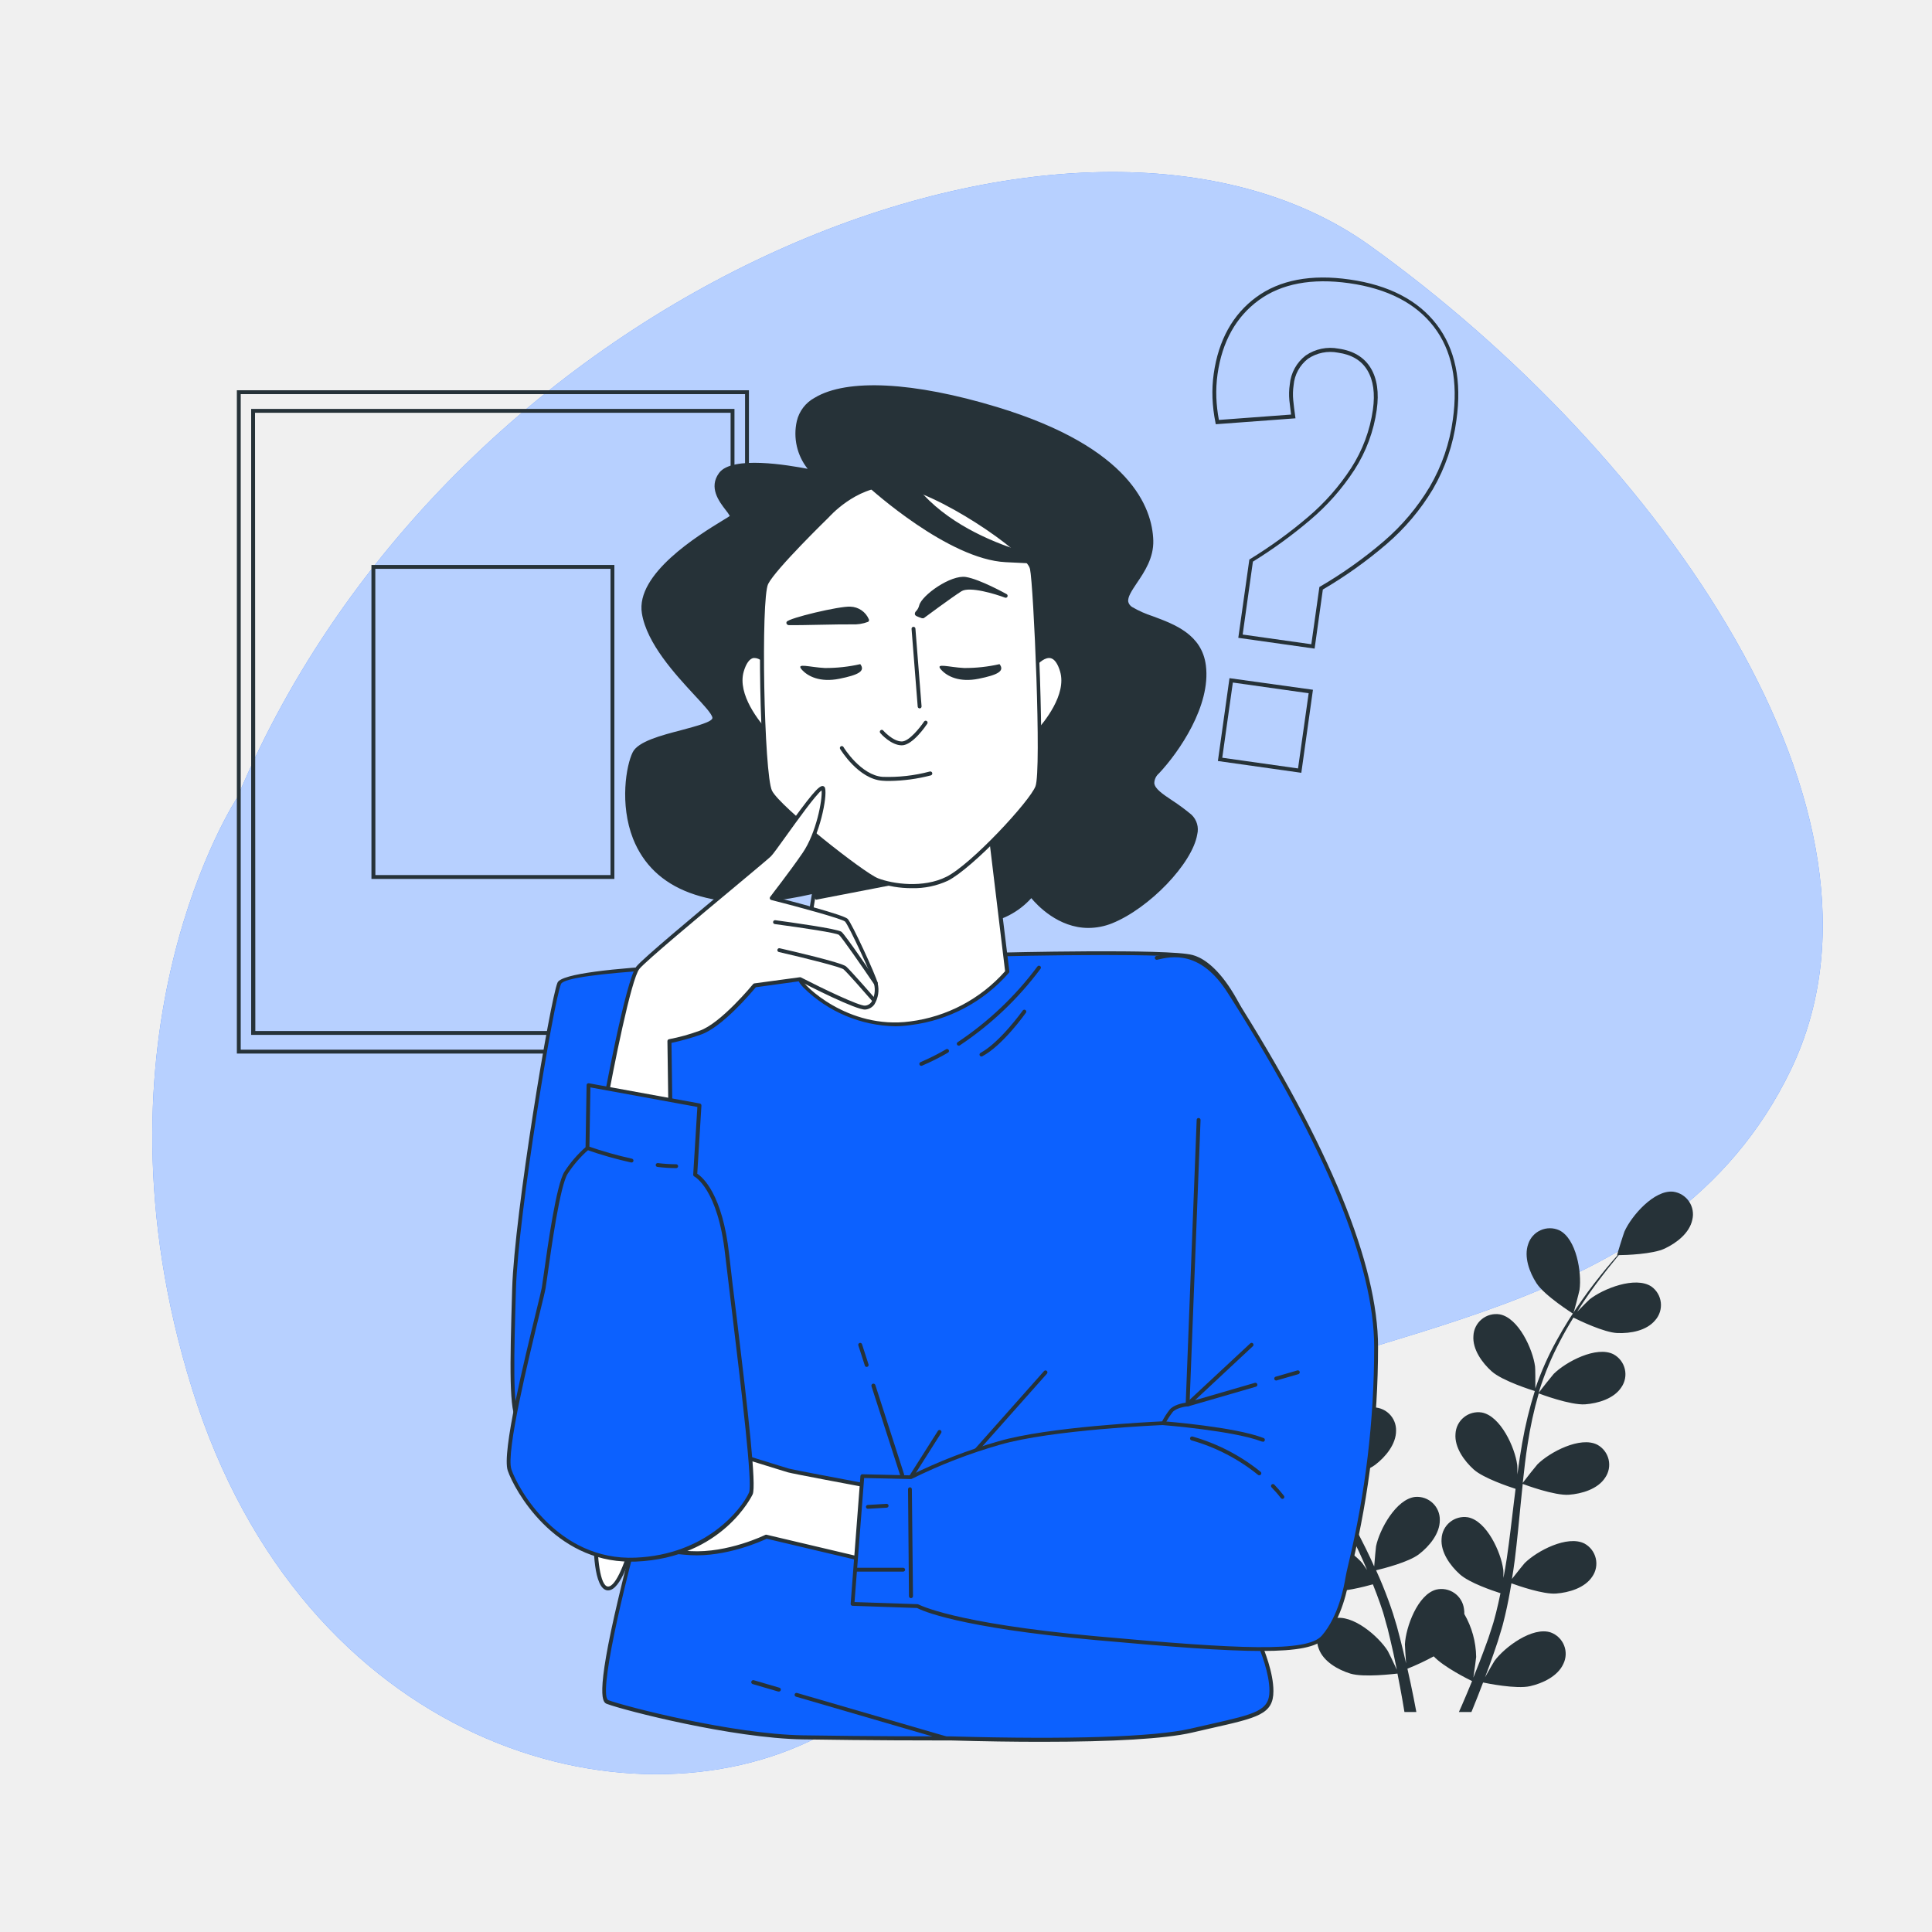
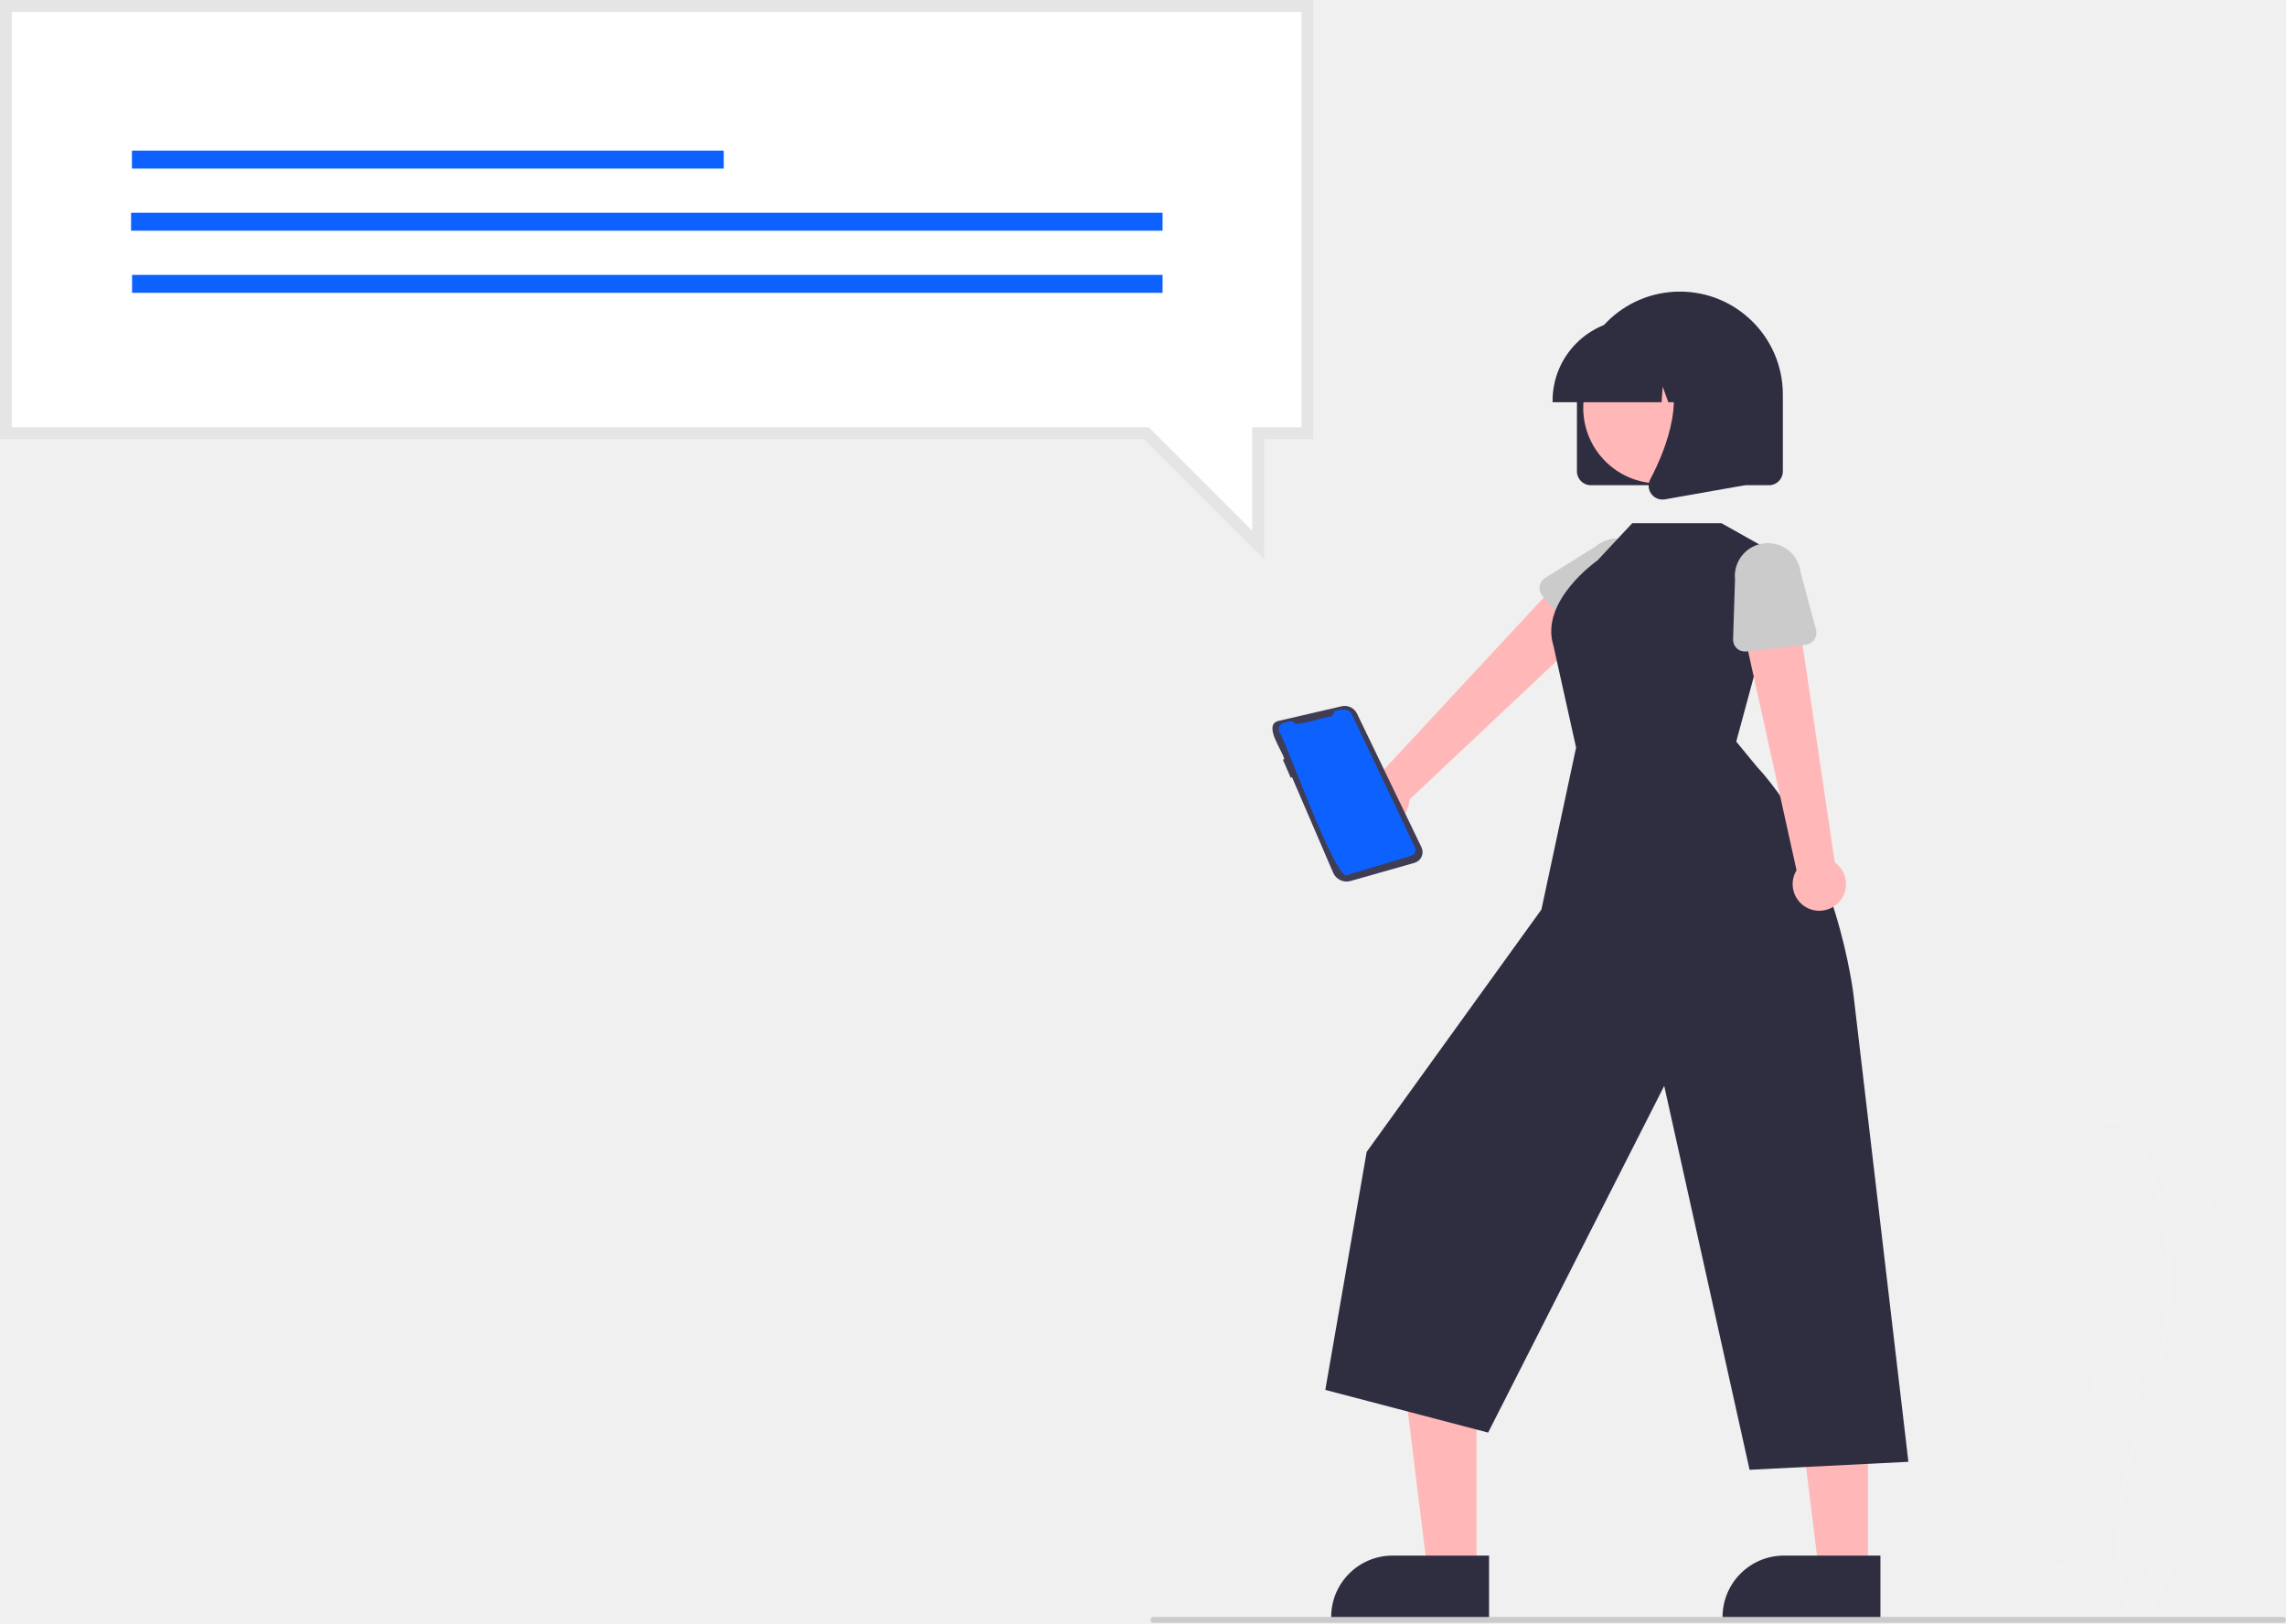
- <svg xmlns="http://www.w3.org/2000/svg" viewBox="0 0 500 500">
-   <g id="freepik--background-simple--inject-2">
-     <path d="M61.43,206.36S21,267.41,49.73,359.49s112.44,115.57,162.08,90,56.88-58.85,97-83,122.85-23.3,154.71-89.74-34.21-159.56-109-213.19S117.15,73.36,61.43,206.36Z" style="fill:#0C61FF" />
-     <path d="M61.43,206.36S21,267.41,49.73,359.49s112.44,115.57,162.08,90,56.88-58.85,97-83,122.85-23.3,154.71-89.74-34.21-159.56-109-213.19S117.15,73.36,61.43,206.36Z" style="fill:#fff;opacity:0.7" />
-   </g>
-   <g id="freepik--Plant--inject-2">
-     <path d="M318.78,338.1c3.58,1.56,12.31,1.36,12.32,1.36s-1.88-5.72-2.05-6.07c-1.91-4-8-10.63-12.9-10a5.89,5.89,0,0,0-4.73,7.38C312.24,334.23,315.74,336.77,318.78,338.1Z" style="fill:#263238" />
-     <path d="M321.8,363.4c3.7.54,11.5-1.72,12.12-1.9a104.44,104.44,0,0,0,4.73,13.08c1.07,2.48,2.23,4.95,3.42,7.41-.71-1-1.36-2-1.46-2.09-2.91-3.36-10.5-8.15-15.08-6.2a5.89,5.89,0,0,0-2.61,8.37c1.69,3.08,5.74,4.6,9,5.08s10-1.31,11.78-1.81c.46.94.92,1.88,1.39,2.82,2.26,4.49,4.53,9,6.62,13.43.74,1.57,1.41,3.14,2.09,4.71-.63-.92-1.17-1.69-1.27-1.8-2.91-3.36-10.5-8.15-15.08-6.2a5.88,5.88,0,0,0-2.61,8.36c1.69,3.08,5.74,4.61,9,5.08s9.36-1.13,11.46-1.72c.64,1.64,1.29,3.27,1.84,4.88.35,1.11.77,2.15,1.06,3.28s.62,2.22.92,3.31c.51,2.13,1.05,4.32,1.5,6.4.32,1.45.6,2.84.88,4.24-.71-1.57-2.18-4.62-2.34-4.86-2.36-3.77-9.14-9.65-14-8.42a5.89,5.89,0,0,0-3.85,7.88c1.21,3.3,5,5.42,8.15,6.39,3.5,1.06,11.23.09,12.2,0,.46,2.31.89,4.57,1.26,6.7.2,1.13.38,2.19.55,3.25h3.08c-.23-1.22-.47-2.48-.73-3.79-.46-2.35-1-4.85-1.58-7.42a63.22,63.22,0,0,0,6.81-3.2c2.55,2.76,9.07,6,9.92,6.4-.89,2.18-1.78,4.3-2.64,6.28-.26.6-.52,1.16-.77,1.73h3.24l.24-.58c.92-2.21,1.84-4.6,2.78-7.06.93.2,8.59,1.76,12.16.95,3.24-.73,7.16-2.56,8.61-5.76a5.89,5.89,0,0,0-3.25-8.14c-4.72-1.59-11.92,3.77-14.56,7.35-.15.21-1.59,2.68-2.46,4.26.37-1,.75-2,1.12-3,.75-2,1.44-4.12,2.2-6.34.32-1.09.65-2.19,1-3.3s.59-2.29.89-3.44c.64-2.7,1.16-5.46,1.62-8.25,1.8.65,8.22,2.89,11.54,2.65s7.47-1.45,9.39-4.39a5.9,5.9,0,0,0-2-8.54c-4.43-2.28-12.36,1.92-15.51,5.06-.19.19-2.2,2.7-3.28,4.09.27-1.68.54-3.35.75-5.06.61-4.94,1.08-9.95,1.57-14.95.15-1.53.31-3.06.47-4.58.64.24,8.22,3.06,11.94,2.8,3.31-.24,7.47-1.45,9.38-4.4a5.89,5.89,0,0,0-2-8.54c-4.42-2.28-12.35,1.93-15.5,5.06-.24.24-3.12,3.85-3.81,4.8.36-3.36.74-6.71,1.26-10a102.76,102.76,0,0,1,2.87-13.15c.29.12,8.18,3.09,12,2.83,3.31-.24,7.46-1.45,9.38-4.4a5.89,5.89,0,0,0-2-8.54c-4.42-2.28-12.35,1.93-15.5,5.06-.25.25-3.35,4.13-3.86,4.88.07-.25.12-.52.2-.77a76,76,0,0,1,5.21-12.44c1.13-2.21,2.33-4.26,3.55-6.24,1.42.71,7.91,3.86,11.37,4s7.58-.62,9.81-3.33a5.9,5.9,0,0,0-1-8.71c-4.15-2.75-12.49.56-16,3.33-.19.15-1.94,1.89-3.19,3.18.56-.88,1.12-1.8,1.68-2.64,2.08-3.13,4.18-5.87,6.06-8.29,1.08-1.36,2.08-2.57,3-3.7,1.75,0,8.79-.24,11.87-1.69s6.44-4,7.17-7.48a5.9,5.9,0,0,0-4.93-7.25c-4.94-.53-10.82,6.25-12.63,10.31-.16.35-2,6.12-1.88,6.12h.11c-.94,1.06-1.93,2.21-3,3.49-1.94,2.38-4.1,5.08-6.26,8.18a106.24,106.24,0,0,0-6.49,10.34,76.83,76.83,0,0,0-5.54,12.48c0,.05,0,.11,0,.16,0-1.46,0-5.54-.08-5.85-.57-4.41-4.26-12.59-9.16-13.49a5.89,5.89,0,0,0-6.79,5.54c-.28,3.5,2.25,7,4.73,9.22,2.79,2.49,10.54,4.9,11.16,5.09a105.47,105.47,0,0,0-3.28,13.52c-.47,2.67-.87,5.36-1.23,8.07,0-1.26,0-2.39-.06-2.54-.58-4.41-4.27-12.59-9.16-13.5a5.89,5.89,0,0,0-6.8,5.54c-.28,3.5,2.26,7,4.73,9.22s9.08,4.44,10.82,5c-.12,1-.26,2.08-.39,3.12-.6,5-1.17,10-1.88,14.86-.25,1.71-.56,3.4-.87,5.08,0-1.12,0-2.06-.06-2.21-.57-4.4-4.26-12.58-9.15-13.49a5.89,5.89,0,0,0-6.8,5.54c-.28,3.5,2.25,7,4.73,9.22s8.44,4.22,10.51,4.89c-.36,1.71-.72,3.43-1.15,5.08-.32,1.12-.55,2.21-.93,3.32s-.71,2.19-1.06,3.27c-.75,2.06-1.51,4.18-2.29,6.17-.53,1.38-1.06,2.69-1.59,4,.27-1.7.72-5.06.73-5.34a22.79,22.79,0,0,0-3.07-11.12,6.41,6.41,0,0,0-.08-1.31,5.88,5.88,0,0,0-7.2-5c-4.81,1.28-7.86,9.72-8.09,14.16,0,.26.16,3.12.3,4.92-.24-1.05-.47-2.07-.73-3.14-.5-2.13-1.07-4.24-1.67-6.51-.33-1.08-.66-2.18-1-3.29s-.78-2.23-1.17-3.36c-.95-2.6-2-5.19-3.19-7.78,1.86-.44,8.45-2.12,11.09-4.15s5.43-5.33,5.4-8.84a5.88,5.88,0,0,0-6.36-6c-4.95.54-9.24,8.42-10.14,12.77-.05.27-.35,3.47-.48,5.23-.7-1.55-1.4-3.1-2.17-4.64-2.21-4.46-4.58-8.89-6.94-13.33-.72-1.36-1.42-2.73-2.13-4.09.67-.15,8.54-2,11.5-4.25,2.64-2,5.43-5.33,5.4-8.84a5.88,5.88,0,0,0-6.36-6c-4.94.54-9.24,8.42-10.14,12.77-.06.33-.48,4.93-.53,6.1-1.56-3-3.08-6-4.46-9a101.62,101.62,0,0,1-4.86-12.55c.31-.07,8.53-1.94,11.57-4.26,2.63-2,5.43-5.33,5.4-8.84a5.89,5.89,0,0,0-6.36-6c-4.95.53-9.24,8.42-10.14,12.77-.07.34-.51,5.29-.53,6.19-.08-.25-.18-.5-.26-.75a76.56,76.56,0,0,1-2.52-13.24c-.27-2.47-.4-4.85-.47-7.17,1.57-.19,8.72-1.14,11.68-2.94s6-4.69,6.34-8.19a5.88,5.88,0,0,0-5.66-6.69c-5,0-10.11,7.35-11.48,11.58-.07.23-.57,2.65-.91,4.42,0-1.05-.05-2.13-.05-3.13,0-3.76.25-7.21.48-10.26.15-1.73.32-3.3.49-4.76,1.44-1,7.2-5,9-7.95s3.14-6.93,1.85-10.2a5.89,5.89,0,0,0-8.11-3.33c-4.42,2.29-5.58,11.19-4.85,15.57.06.38,1.73,6.19,1.81,6.14l.08-.06c-.19,1.4-.38,2.91-.56,4.56-.3,3.05-.62,6.5-.7,10.28a104,104,0,0,0,.29,12.2,76.26,76.26,0,0,0,2.26,13.47,1.42,1.42,0,0,0,.05.16c-.79-1.23-3.09-4.6-3.3-4.84-2.9-3.36-10.5-8.14-15.08-6.2a5.89,5.89,0,0,0-2.61,8.37C314.47,361.4,318.52,362.92,321.8,363.4Z" style="fill:#263238" />
-     <path d="M407.14,340c.08.05,1.59-5.81,1.64-6.19.62-4.4-.79-13.27-5.27-15.43a5.89,5.89,0,0,0-8,3.55c-1.2,3.3.32,7.35,2.12,10.14C399.74,335.36,407.14,340,407.14,340Z" style="fill:#263238" />
-   </g>
-   <g id="freepik--Picture--inject-2">
-     <path d="M193.82,272.66H61.3V101H193.82Zm-131.52-1H192.82V102H62.3Z" style="fill:#263238" />
-     <path d="M190.08,267.82H65v-162H190.08Zm-124-1H189.08v-160H66Z" style="fill:#263238" />
-     <path d="M159,227.46H96.13V146.21H159Zm-61.85-1H158V147.21H97.13Z" style="fill:#263238" />
-   </g>
-   <g id="freepik--Symbol--inject-2">
-     <path d="M336.78,200l-21.59-3.05,3-21.44,21.6,3Zm-20.46-3.9,19.61,2.77,2.75-19.46-19.62-2.77Zm23.9-28.24-19.75-2.79,2.86-20.26.19-.12a118.76,118.76,0,0,0,14.88-10.79,58.1,58.1,0,0,0,11.29-12.79A37.6,37.6,0,0,0,355.31,106c.59-4.17.11-7.58-1.43-10.16s-4.08-4.07-7.59-4.57a10.33,10.33,0,0,0-7.79,1.58,9.66,9.66,0,0,0-3.71,6.81,15.93,15.93,0,0,0-.1,3.94c.13,1.29.3,2.68.51,4.13l.07.53-20.63,1.53-.08-.43a40,40,0,0,1-.77-6.38,35.38,35.38,0,0,1,.32-6.24c1.23-8.71,4.94-15.38,11-19.83s14.2-6,24.13-4.58c10.14,1.43,17.72,5.35,22.55,11.64s6.56,14.63,5.13,24.77a47.94,47.94,0,0,1-6.08,17.84,58,58,0,0,1-12.06,14.28,113,113,0,0,1-16.43,11.71Zm-18.62-3.64,17.77,2.51,2.09-14.82.21-.12a111.79,111.79,0,0,0,16.48-11.73A57.23,57.23,0,0,0,370,126,46.81,46.81,0,0,0,376,108.55c1.39-9.86-.27-17.94-4.93-24s-12-9.86-21.9-11.26c-9.66-1.36-17.54.12-23.4,4.4S316.29,88.4,315.1,96.83a34.3,34.3,0,0,0-.31,6.06,39.37,39.37,0,0,0,.66,5.79l18.68-1.39c-.17-1.27-.32-2.49-.44-3.64a16.9,16.9,0,0,1,.11-4.18A10.61,10.61,0,0,1,337.91,92a11.27,11.27,0,0,1,8.52-1.77c3.83.54,6.62,2.24,8.3,5s2.19,6.41,1.57,10.81a38.52,38.52,0,0,1-5.77,15.55,59.1,59.1,0,0,1-11.48,13,121.22,121.22,0,0,1-14.8,10.76Z" style="fill:#263238" />
-   </g>
-   <g id="freepik--Character--inject-2">
-     <path d="M210.91,249s-64.19.85-66.19,5.42-11.13,59.92-11.7,79-.85,31.67,1.14,33.95,33.1,20.26,33.1,20.26-14.55,51.07-10,52.79,32.53,8.84,50.5,9.13,35.67.28,37.1.28,47.36,1.71,63.34-2,20.82-4,20.82-10.27-4-14-4.28-15.4,10.85-109.57,4.57-136.1-14.55-36.81-20.83-38.52-51.07-.57-51.07-.57Z" style="fill:#0C61FF" />
-     <path d="M269.49,450.78c-7,0-14.81-.11-23.23-.35l-1.39,0c-3.2,0-20,0-37.1-.28-18.27-.29-46.23-7.5-50.67-9.17-1-.36-3.27-1.22,3-27.61,2.74-11.62,6-23.19,6.6-25.4-3.55-2.05-30.95-17.95-32.88-20.17-2.11-2.41-1.87-14-1.27-34.29.58-19.33,9.86-74.91,11.74-79.22,2-4.63,55.85-5.58,66.64-5.72l46.5-2c1.84-.05,45-1.12,51.22.59,3.86,1,13.63,6.94,21.19,38.88,5.17,21.86-1.33,97.74-3.78,126.3-.47,5.49-.81,9.46-.78,9.85a21.39,21.39,0,0,0,.78,2.05c1.22,3,3.5,8.64,3.5,13.42,0,6-4.07,6.88-16.17,9.61l-5,1.15C301.49,450,288,450.78,269.49,450.78Zm16.35-203.62c-13.59,0-28.15.36-28.41.37l-46.5,2h0c-24.7.33-64.38,2-65.74,5.12-1.87,4.27-11.08,59.59-11.66,78.85-.5,16.83-.94,31.37,1,33.61,1.59,1.82,24.34,15.16,33,20.15a.5.5,0,0,1,.23.57C160.65,412.72,154.86,439,157.45,440c4.41,1.65,32.18,8.81,50.33,9.1,17.11.27,33.89.28,37.09.28l1.42,0c30.51.86,52.46.15,61.8-2,1.83-.43,3.51-.8,5.05-1.15,11.82-2.67,15.39-3.48,15.39-8.64,0-4.58-2.23-10.09-3.43-13.05a19.5,19.5,0,0,1-.84-2.26c-.05-.29.09-2.05.78-10.1,2.44-28.52,8.93-104.27,3.79-126-7.43-31.42-16.79-37.14-20.47-38.15C305.73,247.37,296.06,247.16,285.84,247.16ZM210.91,249h0Z" style="fill:#263238" />
-     <path d="M238.43,275.84a.49.49,0,0,1-.46-.3.5.5,0,0,1,.26-.66,59.42,59.42,0,0,0,6.62-3.33.5.5,0,1,1,.5.87,60.48,60.48,0,0,1-6.73,3.38A.43.43,0,0,1,238.43,275.84Z" style="fill:#263238" />
-     <path d="M248.12,270.62a.52.52,0,0,1-.42-.22.5.5,0,0,1,.15-.69,83.23,83.23,0,0,0,20.63-19.58.5.5,0,0,1,.7-.12.49.49,0,0,1,.12.69,84.47,84.47,0,0,1-20.9,19.84A.48.48,0,0,1,248.12,270.62Z" style="fill:#263238" />
-     <path d="M254,273.42a.51.51,0,0,1-.44-.26.5.5,0,0,1,.2-.68c5-2.68,10.85-10.85,10.91-10.93a.5.5,0,1,1,.81.58c-.24.34-6,8.44-11.25,11.23A.46.46,0,0,1,254,273.42Z" style="fill:#263238" />
-     <path d="M224.29,353.76a.5.5,0,0,1-.47-.35l-1.68-5.22a.49.49,0,0,1,.32-.63.5.5,0,0,1,.63.32l1.68,5.22a.5.5,0,0,1-.32.63A.45.45,0,0,1,224.29,353.76Z" style="fill:#263238" />
-     <path d="M233.45,382.2a.49.49,0,0,1-.47-.35l-7.44-23.09a.5.5,0,0,1,1-.31l7.44,23.1a.51.51,0,0,1-.32.63Z" style="fill:#263238" />
-     <path d="M235.74,382.77a.43.43,0,0,1-.27-.08.5.5,0,0,1-.16-.69l7.42-11.69a.49.49,0,0,1,.69-.16.51.51,0,0,1,.16.69l-7.42,11.7A.51.51,0,0,1,235.74,382.77Z" style="fill:#263238" />
-     <path d="M252.57,375.92a.49.49,0,0,1-.37-.83l18-20.26a.5.5,0,0,1,.75.67l-18,20.26A.49.49,0,0,1,252.57,375.92Z" style="fill:#263238" />
-     <path d="M244.87,450.39l-.14,0L206,439.1a.5.5,0,0,1-.34-.62.49.49,0,0,1,.62-.34L245,449.41a.5.5,0,0,1-.14,1Z" style="fill:#263238" />
-     <path d="M201.58,437.78l-.14,0-6.64-1.94a.5.5,0,0,1,.28-1l6.64,1.94a.5.5,0,0,1,.34.62A.5.5,0,0,1,201.58,437.78Z" style="fill:#263238" />
-     <path d="M210.51,122.13s-20.15-4.63-24,.55,3.82,10.08,2.73,11.17-24.52,13.07-22.62,24.79,17.71,23.7,18.26,27-18.26,4.36-20.71,9.26-6,28.06,14.44,35.69,46-5.18,53.12-5.18,14.17,13.9,22.34,13.08a19.82,19.82,0,0,0,12.81-6.81s8.44,11.72,20.7,6.81,26.43-22.07,20.44-27.24-12.81-6.81-8.45-11.44,13.35-16.89,12-27.52-13.9-11.44-18.8-14.71,5.45-8.72,5.18-17.71-6.82-24-40.05-34-49.58-5.18-51.22,3.27A14,14,0,0,0,210.51,122.13Z" style="fill:#263238" />
-     <path d="M281.66,240.15c-7.79,0-13.29-5.93-14.76-7.71A20.23,20.23,0,0,1,254.15,239c-4.55.46-8.67-3.33-12.64-7-3.4-3.14-6.62-6.1-9.75-6.1-1.91,0-5.34,1-9.68,2.28-11.45,3.35-28.76,8.41-43.61,2.87-7.1-2.65-12-7.36-14.64-14-3.5-8.92-1.78-19-.08-22.38,1.4-2.79,7.36-4.35,12.62-5.72,3.67-1,8.23-2.15,8-3.24s-2.26-3.25-4.69-5.87c-4.89-5.29-12.29-13.28-13.56-21.1-1.67-10.25,14.75-20.29,20.94-24.07.86-.53,1.68-1,1.81-1.16a12.05,12.05,0,0,0-1.1-1.56c-1.66-2.16-4.44-5.79-1.67-9.55,3.36-4.56,18-2,22.92-1.07A14.66,14.66,0,0,1,206.21,109a9.28,9.28,0,0,1,4.66-6.08c8.33-5,25.54-4.14,47.19,2.43,34.56,10.48,40.15,26.12,40.41,34.52.13,4.52-2.29,8.13-4.24,11-1.33,2-2.47,3.68-2.23,4.91a2.19,2.19,0,0,0,1.07,1.36,27.26,27.26,0,0,0,5.27,2.34c5.67,2.1,12.72,4.72,13.74,12.73,1.34,10.45-7,22.47-12.12,27.92a3.4,3.4,0,0,0-1.23,2.56c.16,1.46,2.13,2.79,4.63,4.46a51.93,51.93,0,0,1,5,3.7,5.27,5.27,0,0,1,1.48,5.11c-1.26,7.52-12.39,19.11-22.05,23A16.54,16.54,0,0,1,281.66,240.15Zm-14.75-9h0a.48.48,0,0,1,.39.21c.09.11,8.37,11.34,20.12,6.64,9.4-3.76,20.22-15,21.43-22.21.31-1.86-.07-3.27-1.14-4.19A50.88,50.88,0,0,0,302.8,208c-2.71-1.82-4.85-3.26-5.07-5.17a4.36,4.36,0,0,1,1.51-3.37c4.66-5,13.15-17,11.85-27.11-.95-7.4-7.69-9.9-13.1-11.91a28.37,28.37,0,0,1-5.48-2.44,3.18,3.18,0,0,1-1.49-2c-.32-1.63.87-3.41,2.38-5.66,1.87-2.78,4.19-6.24,4.07-10.44-.25-8.13-5.73-23.29-39.7-33.59-21.38-6.49-38.29-7.41-46.38-2.53a8.31,8.31,0,0,0-4.2,5.41,13.61,13.61,0,0,0,3.65,12.6.52.52,0,0,1,.12.61.5.5,0,0,1-.56.26c-5.52-1.27-20.49-3.67-23.46.35-2.32,3.16,0,6.16,1.66,8.36,1,1.27,1.69,2.2,1,2.87a16.14,16.14,0,0,1-2,1.31c-5.45,3.33-22,13.46-20.47,23.05,1.22,7.52,8.49,15.38,13.31,20.58,2.85,3.08,4.73,5.11,4.94,6.39.33,2-3.49,3-8.77,4.37-4.81,1.25-10.79,2.81-12,5.2-1.58,3.16-3.24,13.05.11,21.56a23,23,0,0,0,14.06,13.43c14.54,5.43,31.65.42,43-2.89,4.42-1.29,7.9-2.32,10-2.32,3.52,0,6.88,3.09,10.43,6.36,3.81,3.51,7.75,7.13,11.86,6.72a19.43,19.43,0,0,0,12.46-6.62A.51.51,0,0,1,266.91,231.15Z" style="fill:#263238" />
-     <path d="M214.14,209.54s-6.81,42.5-7.08,43.86,12,13.62,28.6,11.44a39.3,39.3,0,0,0,25.06-13.34l-5.17-42.23s-14.17,6.81-22.89,6.54S214.14,209.54,214.14,209.54Z" style="fill:#fff" />
-     <path d="M231.74,265.6a34.65,34.65,0,0,1-23.79-10c-1.53-1.63-1.42-2.15-1.38-2.35.26-1.33,7-43.41,7.07-43.84a.51.51,0,0,1,.76-.35c.1.06,9.8,5.93,18.28,6.2s22.51-6.42,22.65-6.49a.5.5,0,0,1,.46,0,.51.51,0,0,1,.25.38l5.18,42.22a.5.5,0,0,1-.1.37,40.21,40.21,0,0,1-25.39,13.54A30.36,30.36,0,0,1,231.74,265.6Zm-17.22-55.26c-.93,5.79-6.72,41.89-7,43.16.21,1.24,11.83,13,28,10.85a39.43,39.43,0,0,0,24.6-13L255.14,210c-2.88,1.33-14.69,6.54-22.49,6.3C225.08,216.07,216.85,211.68,214.52,210.34Z" style="fill:#263238" />
-     <polygon points="211.34 232.34 240.03 226.79 214.14 209.54 211.34 232.34" style="fill:#263238" />
-     <path d="M211.34,232.84a.55.55,0,0,1-.34-.13.52.52,0,0,1-.15-.43l2.79-22.8a.49.49,0,0,1,.29-.39.53.53,0,0,1,.49,0l25.88,17.26a.49.49,0,0,1,.22.51.5.5,0,0,1-.4.39l-28.68,5.55Zm3.2-22.43-2.62,21.31,26.81-5.19Z" style="fill:#263238" />
-     <path d="M199,172.07s-4.8-6.08-7,1.6,7.36,17,7.36,17Z" style="fill:#fff" />
-     <path d="M199.32,191.13A.52.52,0,0,1,199,191c-.4-.39-9.79-9.58-7.49-17.46.73-2.5,1.83-3.91,3.27-4.19,2.34-.45,4.55,2.3,4.64,2.42a.48.48,0,0,1,.11.3l.32,18.56a.52.52,0,0,1-.3.47A.79.79,0,0,1,199.32,191.13Zm-4-20.84a1.87,1.87,0,0,0-.34,0c-1,.2-1.89,1.41-2.5,3.49-1.73,5.94,4.08,13.06,6.36,15.55l-.3-17.11C197.93,171.58,196.55,170.29,195.28,170.29Z" style="fill:#263238" />
-     <path d="M267.77,172.07s4.8-6.08,7,1.6-7.36,17-7.36,17Z" style="fill:#fff" />
-     <path d="M267.45,191.13a.65.65,0,0,1-.2,0,.49.49,0,0,1-.3-.47l.32-18.56a.54.54,0,0,1,.1-.3c.1-.12,2.32-2.88,4.64-2.42,1.45.28,2.55,1.69,3.28,4.19,2.29,7.88-7.1,17.07-7.5,17.46A.49.49,0,0,1,267.45,191.13Zm.81-18.88L268,189.36c2.27-2.49,8.09-9.61,6.36-15.55-.61-2.08-1.48-3.29-2.51-3.49C270.47,170.06,268.89,171.52,268.26,172.25Z" style="fill:#263238" />
-     <path d="M214.08,133.65S200.34,147,198.35,151s-1.19,49.58,1,54,24.09,21.51,27.67,22.9,11.75,2.79,18.12-.4,21.7-19.51,23.3-23.69-.4-52-1.4-56.55S242,126.28,231.8,125.49,214.08,133.65,214.08,133.65Z" style="fill:#fff" />
-     <path d="M236,229.86a27,27,0,0,1-9.19-1.56c-3.85-1.5-25.72-18.71-27.94-23.14s-3.08-50.25-1-54.41c2-4,15-16.69,15.81-17.44.5-.59,8-9.12,18.13-8.32,9.89.78,34.57,16.92,35.69,22.09.93,4.3,3,52.55,1.37,56.84-1.71,4.5-17.23,20.81-23.54,24A21,21,0,0,1,236,229.86Zm-5.5-103.92c-9.16,0-16,7.95-16.07,8l0,0c-.14.13-13.7,13.33-15.63,17.19s-1.08,49.36,1,53.51,23.76,21.23,27.41,22.65c3.84,1.49,11.72,2.62,17.72-.38,6.43-3.21,21.58-19.56,23.05-23.42,1.61-4.22-.49-52-1.42-56.26S241.8,126.77,231.76,126C231.35,126,230.94,125.94,230.53,125.94Zm-16.45,7.71h0Z" style="fill:#263238" />
-     <path d="M224.88,125.49s20.58,18.78,35.38,19.5l14.81.72s-32.5-4.33-42.61-26.35C232.46,119.36,221.27,110,224.88,125.49Z" style="fill:#263238" />
-     <path d="M275.07,146.21h0l-14.8-.72c-14.81-.72-34.85-18.85-35.7-19.63a.53.53,0,0,1-.15-.25c-1.19-5.12-.93-8.12.8-9.18,2.56-1.57,7.09,2.12,7.59,2.54a.49.49,0,0,1,.14.18c9.88,21.52,41.89,26,42.21,26.07a.5.5,0,0,1,.44.54A.51.51,0,0,1,275.07,146.21Zm-49.74-21c1.68,1.5,21.07,18.58,35,19.26l8.36.41c-10-2.52-29.21-9.29-36.59-25.23-1.3-1.07-4.73-3.38-6.35-2.39C224.83,117.82,224.06,119.64,225.33,125.23Z" style="fill:#263238" />
-     <path d="M238,183.33a.5.5,0,0,1-.5-.46l-1.59-20.11a.5.5,0,1,1,1-.08l1.59,20.11a.5.5,0,0,1-.46.54Z" style="fill:#263238" />
-     <path d="M233.39,192.89c-2.78,0-5.44-3-5.55-3.16a.5.5,0,1,1,.75-.66s2.48,2.82,4.8,2.82c1.91,0,4.8-3.72,5.76-5.15a.49.49,0,0,1,.69-.14.5.5,0,0,1,.14.69C239.6,187.86,236.17,192.89,233.39,192.89Z" style="fill:#263238" />
-     <path d="M230.23,202.11c-.61,0-1.23,0-1.85-.06-6.16-.41-10.75-7.89-10.95-8.21a.5.5,0,0,1,.86-.52c0,.08,4.52,7.35,10.16,7.73a41.87,41.87,0,0,0,12.17-1.38.5.5,0,0,1,.28,1A44.74,44.74,0,0,1,230.23,202.11Z" style="fill:#263238" />
-     <path d="M238.77,159.54s7-5.18,9.75-7,11.75,1.59,11.75,1.59-6.77-3.78-10.35-4.38-10.95,4.58-11.55,7S236,158.54,238.77,159.54Z" style="fill:#263238" />
-     <path d="M238.77,160a.51.51,0,0,1-.17,0c-1.32-.47-1.71-.61-1.83-1a.93.93,0,0,1,.32-.84,3.3,3.3,0,0,0,.8-1.49c.65-2.61,8.2-8,12.11-7.34,3.63.6,10.24,4.28,10.52,4.43a.51.51,0,0,1,.21.65.5.5,0,0,1-.63.26c-2.43-.92-9.19-3-11.3-1.64-2.75,1.76-9.66,6.9-9.73,6.95A.57.57,0,0,1,238.77,160Zm-.85-1.35.77.29c1.19-.89,7.07-5.23,9.56-6.83,1.43-.92,4.16-.65,6.68-.1a23.26,23.26,0,0,0-5.09-1.78c-3.31-.54-10.45,4.48-11,6.6A4.1,4.1,0,0,1,237.92,158.69Z" style="fill:#263238" />
-     <path d="M224.43,160.49a4.91,4.91,0,0,0-4.38-3c-3.38-.2-18.32,3.79-15.73,3.79s13.34-.2,16.13-.2A9.69,9.69,0,0,0,224.43,160.49Z" style="fill:#263238" />
-     <path d="M204.32,161.79a.76.76,0,0,1-.73-.32.57.57,0,0,1,0-.55c.61-1,13.7-4.09,16.47-3.92a5.37,5.37,0,0,1,4.82,3.32.51.51,0,0,1-.24.62,10.41,10.41,0,0,1-4.21.65c-1.42,0-4.9,0-8.32.1S205.59,161.79,204.32,161.79ZM219.76,158c-2.52,0-9.54,1.69-13.17,2.77l5.53-.08c3.42-.05,6.91-.1,8.33-.1a12.12,12.12,0,0,0,3.29-.38A4.42,4.42,0,0,0,220,158Z" style="fill:#263238" />
-     <path d="M258.68,171.88a40.41,40.41,0,0,1-9.16,1c-4-.2-7.57-1.4-6,.39s4.78,3.39,9.75,2.39S260.07,173.67,258.68,171.88Z" style="fill:#263238" />
-     <path d="M222.64,171.88a40.41,40.41,0,0,1-9.16,1c-4-.2-7.56-1.4-6,.39s4.78,3.39,9.76,2.39S224,173.67,222.64,171.88Z" style="fill:#263238" />
-     <path d="M156.38,286.64s6-33,8.72-36.23,32.42-27.52,34.05-29.15,13.35-19.35,13.9-17.17-1.36,11.72-4.91,16.89-8.44,11.45-8.44,11.45S218,237.06,219,238.15s7.3,14.65,7.63,16.34c.58,2.92-.26,6.05-2.72,6.27-2.24.19-16.89-7.36-16.89-7.36L195.34,255s-8.44,10.35-14.17,12.26a50.41,50.41,0,0,1-7.9,2.18l.28,20.16Z" style="fill:#fff" />
-     <path d="M173.55,290.14h-.09l-17.16-3a.52.52,0,0,1-.33-.21.52.52,0,0,1-.08-.37c.25-1.35,6.05-33.13,8.83-36.46,1.82-2.19,15.08-13.25,24.76-21.32,4.9-4.09,8.78-7.32,9.32-7.87s2.07-2.69,3.9-5.24c7.12-9.92,9.23-12.44,10.28-12.24a.71.71,0,0,1,.55.55c.59,2.36-1.38,12.05-5,17.3-2.88,4.19-6.68,9.16-8,10.86,4.26,1.09,17.78,4.61,18.84,5.66s7.41,14.83,7.76,16.61a7.25,7.25,0,0,1-.85,5.55,3.24,3.24,0,0,1-2.32,1.31c-2.28.2-15-6.28-17-7.34L195.6,255.5c-1.11,1.35-8.79,10.45-14.27,12.27a60.51,60.51,0,0,1-7.55,2.13l.27,19.73a.53.53,0,0,1-.18.39A.55.55,0,0,1,173.55,290.14ZM157,286.23,173,289l-.27-19.56a.51.51,0,0,1,.44-.5,49.88,49.88,0,0,0,7.81-2.16c5.51-1.84,13.85-12,13.93-12.1a.52.52,0,0,1,.32-.18L207,252.91a.42.42,0,0,1,.29.05c5.62,2.89,15.12,7.45,16.62,7.3a2.22,2.22,0,0,0,1.61-.92,6.24,6.24,0,0,0,.67-4.75c-.36-1.8-6.59-15.19-7.49-16.09-.85-.75-12.18-3.83-19.11-5.59a.5.5,0,0,1-.27-.79c0-.07,4.93-6.32,8.42-11.42s5.13-13.67,4.89-16.15c-1.52,1.12-6.4,7.93-9.11,11.7-1.93,2.69-3.45,4.81-4,5.36s-4.28,3.66-9.39,7.93c-9.11,7.59-22.87,19.07-24.64,21.19C163.36,253.28,158.7,276.75,157,286.23Z" style="fill:#263238" />
-     <path d="M226.67,255a.47.47,0,0,1-.41-.22c-3.17-4.67-8.45-12.29-9.12-12.82s-9.12-1.8-16.63-2.81a.5.5,0,1,1,.14-1c3.76.51,16.12,2.22,17.12,3s8.47,11.79,9.31,13a.5.5,0,0,1-.13.7A.57.57,0,0,1,226.67,255Z" style="fill:#263238" />
-     <path d="M226,259.13a.49.49,0,0,1-.38-.18c-2.14-2.47-6.42-7.34-7.31-8.09-.72-.58-9.16-2.74-16.75-4.48a.5.5,0,0,1-.37-.6.49.49,0,0,1,.6-.37c2.65.6,16,3.69,17.16,4.69s7.17,7.9,7.43,8.2a.49.49,0,0,1-.05.7A.48.48,0,0,1,226,259.13Z" style="fill:#263238" />
-     <path d="M226.32,384.84s-21.4-4-22.25-4.28-16-4.85-18-5.71-26.25-5.13-27.39-3.42-2.28,11.7-2.57,12.55-2.57,4.85-2,7.14a21.4,21.4,0,0,1,0,6.27s-.29,13.41,3.13,13.7,6.57-12.56,6.57-12.56,4.85,2.86,14.83,3.43,19.69-4.28,19.69-4.28L224.89,404Z" style="fill:#fff" />
-     <path d="M157.38,411.59h-.15c-3.7-.31-3.64-11.89-3.6-14.21a20.89,20.89,0,0,0,0-6.14c-.5-2,.89-5,1.64-6.57.17-.38.31-.68.37-.84s.25-1.39.43-2.63c.7-4.61,1.39-8.85,2.19-10.05,1.5-2.24,26.54,2.61,28,3.24s10.85,3.52,15.34,4.9l2.59.79c.65.21,13.63,2.67,22.19,4.27a.5.5,0,0,1,.41.53L225.39,404a.49.49,0,0,1-.2.37.47.47,0,0,1-.41.08l-26.36-6.23c-1.34.63-10.48,4.78-19.78,4.25-8.16-.47-12.9-2.42-14.47-3.19C163.37,402.37,160.71,411.59,157.38,411.59Zm3.36-40.08a3.46,3.46,0,0,0-1.65.23c-.72,1.08-1.56,6.63-2,9.61-.25,1.69-.38,2.51-.47,2.79s-.22.52-.42.95c-.64,1.38-2,4.27-1.57,5.91a21.59,21.59,0,0,1,0,6.46c-.11,5.32.65,13,2.69,13.13,2.2.14,4.86-7.37,6-12.17a.54.54,0,0,1,.29-.35.51.51,0,0,1,.45,0s4.89,2.8,14.61,3.36,19.34-4.18,19.44-4.23a.53.53,0,0,1,.33,0l26,6.14,1.35-18.08c-3.6-.67-21.06-3.94-21.88-4.22l-2.57-.79c-4.86-1.49-13.89-4.26-15.45-4.93C183.94,374.47,166.38,371.51,160.74,371.51Z" style="fill:#263238" />
-     <path d="M152.31,280.82,181,286.07,179.93,304s6.35,3,8.28,20.71,7.46,58.73,6.08,61.77-9.94,16.3-29.83,17.13-30.66-17.4-32.59-23.21,8.29-43.81,8.84-47.12,3.31-26,5.8-29.83a30.27,30.27,0,0,1,5.52-6.36Z" style="fill:#0C61FF" />
-     <path d="M163.14,404.15c-19.79,0-30-18.49-31.74-23.57-1.56-4.67,4.22-28.32,7.32-41,.8-3.28,1.38-5.65,1.5-6.35s.26-1.75.48-3.31c1.06-7.6,3.28-23.42,5.39-26.7a30.43,30.43,0,0,1,5.45-6.32l.27-16.07a.49.49,0,0,1,.18-.38.51.51,0,0,1,.41-.1l28.72,5.24a.5.5,0,0,1,.41.53l-1.08,17.64c1.33.86,6.54,5.17,8.26,20.94.48,4.42,1.2,10.38,2,16.69,2.93,24.32,5.09,43.11,4.08,45.34-.08.16-7.75,16.48-30.27,17.41ZM152.8,281.42l-.27,15.7a.49.49,0,0,1-.18.38,30,30,0,0,0-5.42,6.24c-2,3.09-4.27,19.36-5.24,26.3-.22,1.57-.39,2.75-.49,3.34-.12.74-.7,3.12-1.51,6.41-2.86,11.71-8.81,36.07-7.34,40.48,1.68,5,12.05,23.7,32.09,22.85,18.18-.75,27.38-12.4,29.4-16.83,1-2.15-2-26.8-4.16-44.8-.76-6.32-1.48-12.28-2-16.7-1.88-17.2-7.95-20.29-8-20.32a.51.51,0,0,1-.28-.48l1.08-17.51ZM152,297.11h0Z" style="fill:#263238" />
-     <path d="M175,302.31a41,41,0,0,1-4.86-.31.5.5,0,0,1-.44-.55.51.51,0,0,1,.56-.44,41,41,0,0,0,4.74.3.5.5,0,0,1,0,1Z" style="fill:#263238" />
-     <path d="M163.45,300.85h-.11a102,102,0,0,1-11.48-3.26.5.5,0,0,1,.34-.94,100.07,100.07,0,0,0,11.35,3.22.5.5,0,0,1,.38.6A.49.49,0,0,1,163.45,300.85Z" style="fill:#263238" />
-     <path d="M310.2,289.83l-2.85,73.61s-3.14.29-4.28,1.71a20.74,20.74,0,0,0-2,3.14s-28.81,1.14-42.51,5.14a132.46,132.46,0,0,0-22.82,8.84L223.18,382l-2.57,33.09,16.84.57s8.27,4.85,45.93,8.28,55.07,4.28,59.06-.29,5.71-11.7,6.28-15.4,7.42-26.54,7.42-59.64-31.1-81-37.95-91.87-14-10-18.83-8.84" style="fill:#0C61FF" />
-     <path d="M326.47,427.27c-9.55,0-23.53-1.06-43.13-2.84-35.46-3.23-44.88-7.67-46-8.28l-16.71-.57a.48.48,0,0,1-.48-.54L222.68,382a.49.49,0,0,1,.51-.46l12.43.28a135.42,135.42,0,0,1,22.8-8.82c12.86-3.75,39.28-5,42.34-5.15a20.23,20.23,0,0,1,1.92-3c1-1.25,3.24-1.7,4.19-1.84l2.83-73.19a.48.48,0,0,1,.52-.48.5.5,0,0,1,.48.52l-2.85,73.61a.5.5,0,0,1-.45.48c-.82.07-3.11.49-3.94,1.52a21,21,0,0,0-1.94,3.05.49.49,0,0,1-.43.28c-.28,0-28.91,1.18-42.39,5.12a134.45,134.45,0,0,0-22.73,8.8.57.57,0,0,1-.25.06l-12.08-.27-2.49,32.1,16.31.55a.61.61,0,0,1,.24.07c.08,0,8.74,4.85,45.73,8.21,37.5,3.41,54.86,4.2,58.64-.12,4.31-4.92,5.8-12.84,6.16-15.15.09-.63.35-1.71.73-3.36a240.75,240.75,0,0,0,6.68-56.2c0-21.14-12.49-51.56-37.11-90.41l-.76-1.19c-7.11-11.26-14.67-9.48-18.29-8.63a.51.51,0,0,1-.61-.37.5.5,0,0,1,.38-.6c5.87-1.38,12.77-1.38,19.37,9.06l.75,1.2c24.73,39,37.27,69.61,37.27,90.94a242.31,242.31,0,0,1-6.7,56.43c-.37,1.56-.63,2.69-.72,3.28-.37,2.38-1.91,10.53-6.4,15.66C340.81,426.27,335.72,427.27,326.47,427.27Z" style="fill:#263238" />
-     <path d="M307.35,363.94a.48.48,0,0,1-.43-.25.5.5,0,0,1,.09-.62l16.55-15.4a.49.49,0,0,1,.7,0,.5.5,0,0,1,0,.71l-15,14,15.49-4.5a.5.5,0,0,1,.28,1l-17.51,5.08Z" style="fill:#263238" />
-     <path d="M330.34,357.27a.5.5,0,0,1-.13-1l5.53-1.6a.49.49,0,0,1,.62.34.5.5,0,0,1-.34.62l-5.54,1.6A.32.32,0,0,1,330.34,357.27Z" style="fill:#263238" />
-     <path d="M326.75,373.07l-.18,0c-7.26-2.8-25.35-4.24-25.54-4.25a.5.5,0,0,1,.08-1c.75.06,18.42,1.47,25.82,4.31a.5.5,0,0,1-.18,1Z" style="fill:#263238" />
-     <path d="M331.89,387.91a.51.51,0,0,1-.4-.2c-.75-1-1.57-1.91-2.44-2.82a.5.5,0,0,1,.72-.69,37.74,37.74,0,0,1,2.51,2.9.5.5,0,0,1-.08.7A.53.53,0,0,1,331.89,387.91Z" style="fill:#263238" />
-     <path d="M325.92,381.82a.56.56,0,0,1-.32-.11,48.39,48.39,0,0,0-17.22-8.94.5.5,0,0,1,.23-1,49.34,49.34,0,0,1,17.63,9.13.5.5,0,0,1-.32.89Z" style="fill:#263238" />
-     <path d="M235.74,413.59a.5.5,0,0,1-.5-.5L235,385.42a.5.5,0,0,1,.49-.51h0a.5.5,0,0,1,.5.5l.29,27.67a.51.51,0,0,1-.5.51Z" style="fill:#263238" />
-     <path d="M233.74,406.74h-12a.5.5,0,0,1-.5-.5.5.5,0,0,1,.5-.5h12a.5.5,0,0,1,.5.5A.51.51,0,0,1,233.74,406.74Z" style="fill:#263238" />
-     <path d="M224.61,390.47a.5.5,0,0,1-.5-.47.49.49,0,0,1,.47-.52l4.85-.29a.5.5,0,0,1,.53.47.51.51,0,0,1-.47.53l-4.85.28Z" style="fill:#263238" />
-   </g>
+ <svg xmlns="http://www.w3.org/2000/svg" data-name="Layer 1" width="771.028" height="547.53" viewBox="0 0 771.028 547.53">
+   <path d="M933.732,723.454c-.149-.244-3.666-6.116-4.886-18.311-1.118-11.188-.399-30.047,9.381-56.353,18.528-49.835-4.27-90.045-4.503-90.445l1.125-.653c.059.102,5.942,10.353,9.417,26.678a116.387,116.387,0,0,1-4.82,64.873c-18.497,49.75-4.745,73.301-4.604,73.533Z" transform="translate(-214.4862 -176.2351)" fill="#f1f1f1" />
+   <circle cx="712.001" cy="370.734" r="8.45" fill="#f1f1f1" />
+   <circle cx="738.65" cy="401.933" r="8.45" fill="#f1f1f1" />
+   <circle cx="720.451" cy="422.733" r="8.45" fill="#f1f1f1" />
+   <circle cx="742.55" cy="440.282" r="8.45" fill="#f1f1f1" />
+   <circle cx="713.951" cy="467.582" r="8.45" fill="#f1f1f1" />
+   <path d="M938.837,723.765s-8.45-20.8,16.9-36.399Z" transform="translate(-214.4862 -176.2351)" fill="#f1f1f1" />
+   <path d="M928.445,723.388s-3.846-22.119-33.61-21.929Z" transform="translate(-214.4862 -176.2351)" fill="#f1f1f1" />
+   <path d="M679.167,454.456a8.939,8.939,0,0,0,10.699-8.569l67.543-63.574L742.212,370.19l-61.729,66.464a8.988,8.988,0,0,0-1.316,17.802Z" transform="translate(-214.4862 -176.2351)" fill="#ffb7b7" />
+   <path d="M747.839,392.59,734.698,377.19a4.008,4.008,0,0,1,.922-5.999l17.107-10.709a11.132,11.132,0,0,1,14.402,16.978l-13.221,15.163a4.008,4.008,0,0,1-6.069-.033Z" transform="translate(-214.4862 -176.2351)" fill="#cbcbcb" />
+   <polygon points="498.016 530.057 481.502 530.056 473.646 466.358 498.019 466.359 498.016 530.057" fill="#ffb7b7" />
+   <path d="M716.714,722.3l-53.249-.002v-.674a20.727,20.727,0,0,1,20.726-20.726h.001l32.523.001Z" transform="translate(-214.4862 -176.2351)" fill="#2f2e41" />
+   <polygon points="630.025 530.057 613.511 530.056 605.654 466.358 630.028 466.359 630.025 530.057" fill="#ffb7b7" />
+   <path d="M848.723,722.3l-53.249-.002v-.674a20.727,20.727,0,0,1,20.726-20.726h.001l32.523.001Z" transform="translate(-214.4862 -176.2351)" fill="#2f2e41" />
+   <path d="M800.09,426.355l16.646-61.502-21.595-12.139H764.998L753.274,365.257s-19.588,13.628-14.847,28.728l7.648,34.393L734.378,483.002,675.441,564.735,661.49,645.019l54.919,14.397,59.387-116.935,28.794,129.478,53.566-2.694L839.697,512.273s-5.262-47.826-32.843-77.687Z" transform="translate(-214.4862 -176.2351)" fill="#2f2e41" />
+   <path d="M834.468,480.772a8.939,8.939,0,0,0-1.145-13.66l-12.916-87.136-18.538,5.854L820.426,469.751a8.988,8.988,0,0,0,14.042,11.021Z" transform="translate(-214.4862 -176.2351)" fill="#ffb7b7" />
+   <path d="M823.599,393.652l-20.111,2.319a4.008,4.008,0,0,1-4.465-4.111l.651-20.172a11.132,11.132,0,0,1,22.124-2.485l5.213,19.43a4.008,4.008,0,0,1-3.413,5.019Z" transform="translate(-214.4862 -176.2351)" fill="#cbcbcb" />
+   <path d="M746.36,335.224V309.311a34.724,34.724,0,0,1,69.448,0v25.913a4.67,4.67,0,0,1-4.664,4.664H751.025A4.67,4.67,0,0,1,746.36,335.224Z" transform="translate(-214.4862 -176.2351)" fill="#2f2e41" />
+   <circle cx="559.463" cy="137.592" r="25.458" fill="#ffb7b7" />
+   <path d="M738.145,311.384a27.499,27.499,0,0,1,27.468-27.468h5.183a27.499,27.499,0,0,1,27.468,27.468v.518H787.312l-3.736-10.461-.747,10.461h-5.66l-1.885-5.278-.377,5.278h-36.761Z" transform="translate(-214.4862 -176.2351)" fill="#2f2e41" />
+   <path d="M771.443,342.803a4.595,4.595,0,0,1-.365-4.879c5.492-10.446,13.182-29.749,2.975-41.653l-.734-.855h29.632v44.488l-26.918,4.749a4.764,4.764,0,0,1-.825.073A4.646,4.646,0,0,1,771.443,342.803Z" transform="translate(-214.4862 -176.2351)" fill="#2f2e41" />
+   <path d="M984.514,723.587h-381a1,1,0,0,1,0-2h381a1,1,0,0,1,0,2Z" transform="translate(-214.4862 -176.2351)" fill="#cbcbcb" />
+   <path d="M645.763,419.363h0l21.219-4.914a4.63,4.63,0,0,1,5.215,2.5l21.735,45.073a3.752,3.752,0,0,1-2.348,5.225L670.02,473.373a4.944,4.944,0,0,1-5.892-2.801l-13.869-32.214-.423.234-2.64-6.103.439-.224C647.179,429.55,640.261,420.638,645.763,419.363Z" transform="translate(-214.4862 -176.2351)" fill="#3f3d56" />
+   <path d="M664.426,416.121c2.032-.568,5.027-1.349,6.09,1.174l21.215,44.784a1.987,1.987,0,0,1-1.219,2.747L669.1,471.287c-3.586,4.09-21.751-47.624-23.175-48.163a2.257,2.257,0,0,1,1.56-3.08c.889.003,2.979-1.228,3.525-.01h0c-.016,1.459,11.607-2.269,12.193-2.112A1.602,1.602,0,0,0,664.426,416.121Z" transform="translate(-214.4862 -176.2351)" fill="#0c61ff" />
+   <polygon points="2 2 440.973 2 440.973 146.107 424.345 146.107 424.345 183.797 386.656 146.107 2 146.107 2 2" fill="#fff" />
+   <path d="M640.831,364.861l-40.518-40.519H214.486V176.235H657.459V324.342H640.831ZM218.486,320.342H601.971l34.861,34.862V320.342h16.628V180.235H218.486Z" transform="translate(-214.4862 -176.2351)" fill="#e5e5e5" />
+   <rect x="44.502" y="50.8" width="199.613" height="6.058" fill="#0c61ff" />
+   <rect x="44.207" y="71.756" width="347.908" height="6.058" fill="#0c61ff" />
+   <rect x="44.548" y="92.712" width="347.567" height="6.058" fill="#0c61ff" />
</svg>
